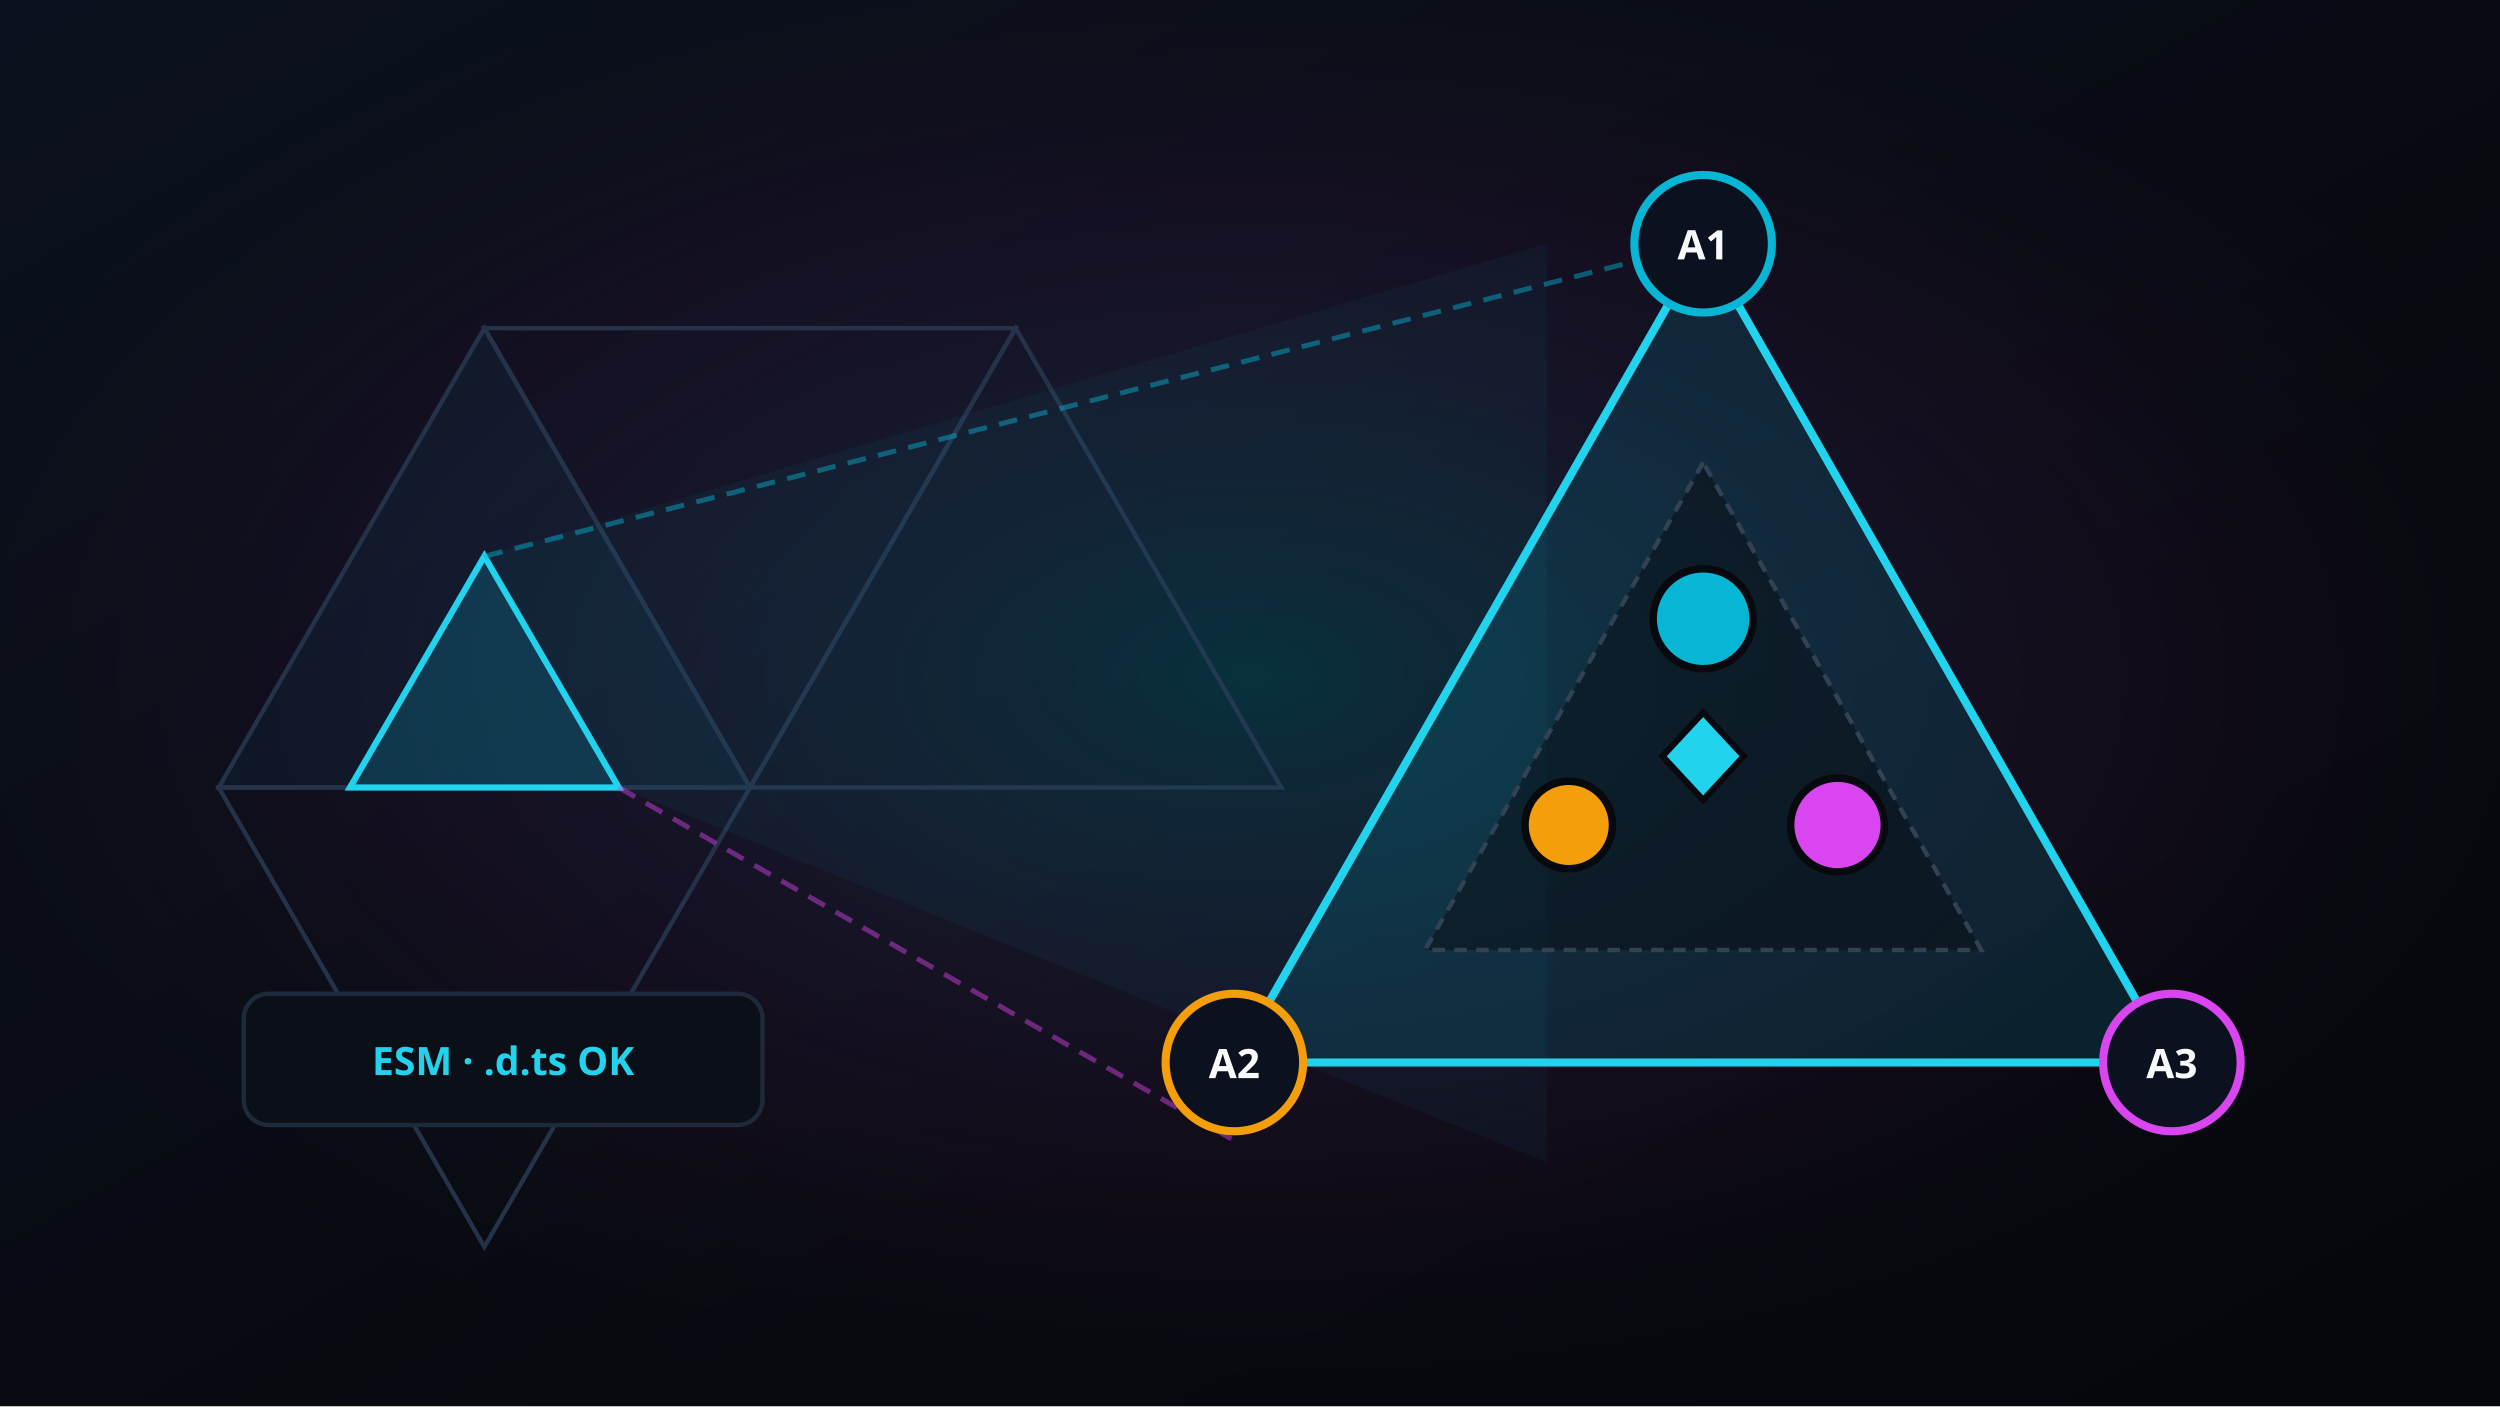
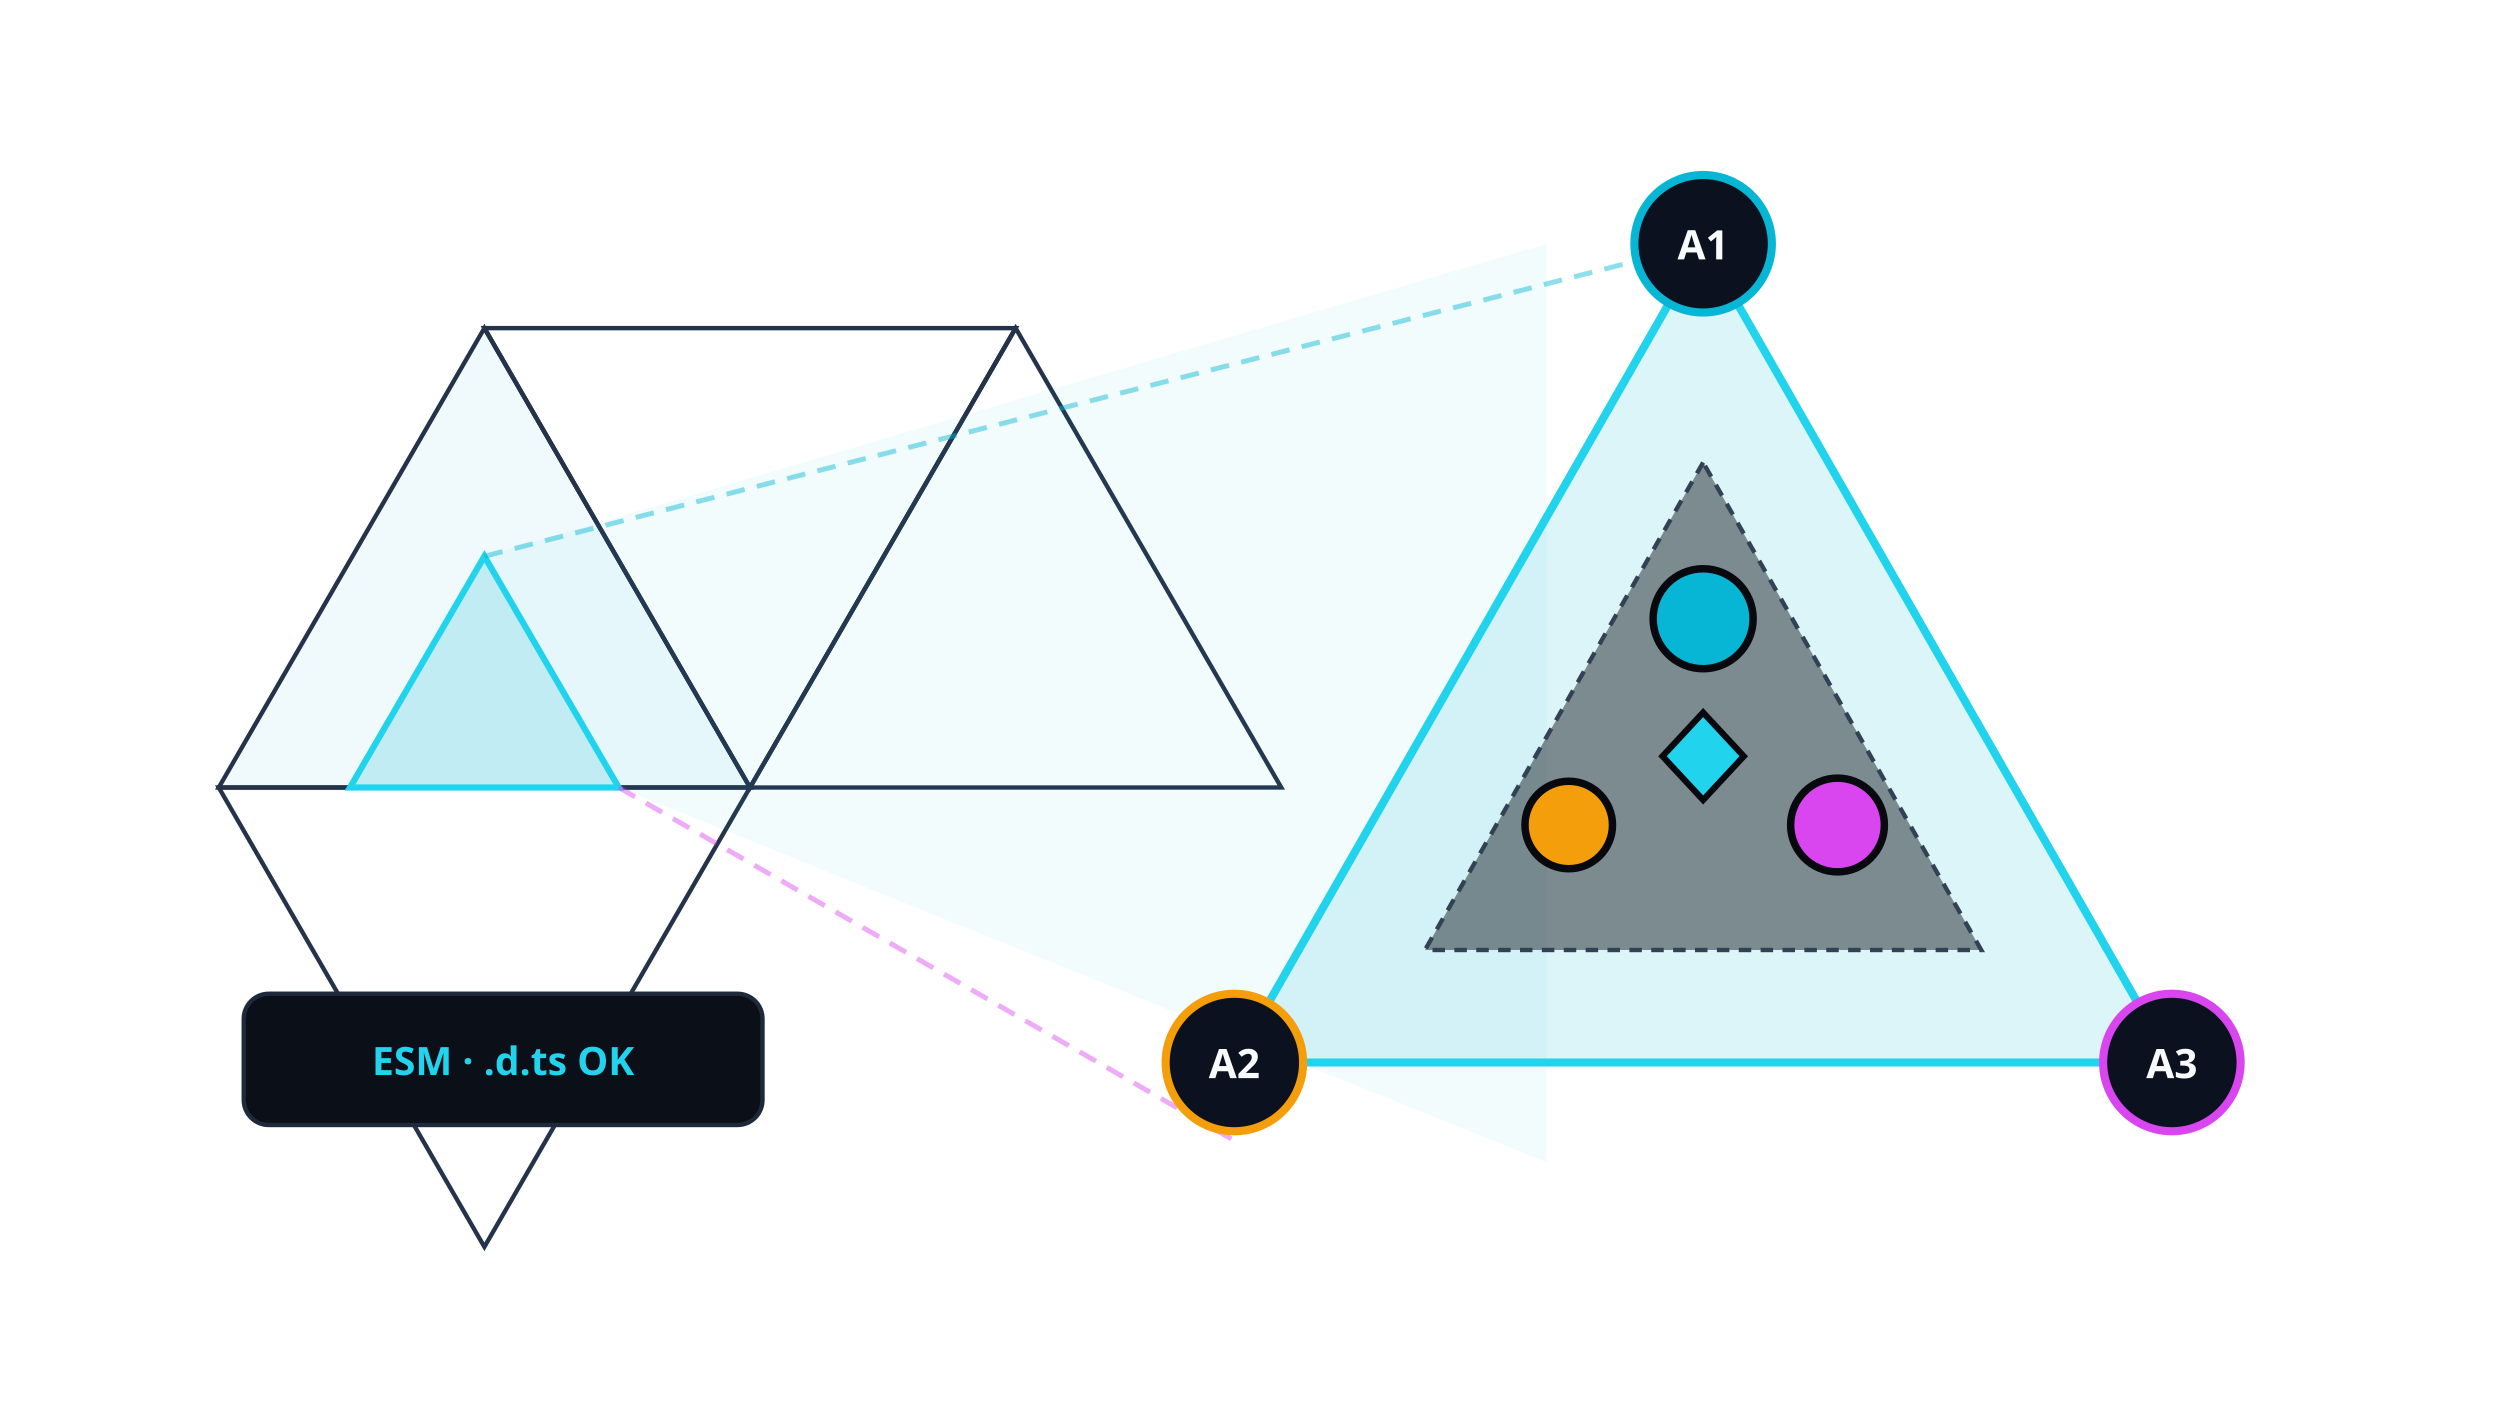
<svg xmlns="http://www.w3.org/2000/svg" viewBox="0 0 800 450" width="800" height="450">
-   <defs>
-     <linearGradient id="sv-07-bg" x1="0%" y1="0%" x2="100%" y2="100%">
-       <stop offset="0%" stop-color="#0B111E" />
-       <stop offset="65%" stop-color="#07090E" />
-       <stop offset="100%" stop-color="#05070C" />
-     </linearGradient>
-     <radialGradient id="sv-07-glow" cx="50%" cy="48%" r="58%">
-       <stop offset="0%" stop-color="#06B6D4" stop-opacity="0.18" />
-       <stop offset="60%" stop-color="#D946EF" stop-opacity="0.05" />
-       <stop offset="100%" stop-color="#07090E" stop-opacity="0" />
-     </radialGradient>
-   </defs>
-   <rect width="800" height="450" fill="url(#sv-07-bg)" />
-   <rect width="800" height="450" fill="url(#sv-07-glow)" />
-   <g stroke="#24324A" stroke-width="1.4" fill="none">
+   <g class="sv-edge" stroke="#24324A" stroke-width="1.4" fill="none">
    <polygon points="155,105 70,252 240,252" fill="#06B6D4" fill-opacity="0.06" />
    <polygon points="70,252 240,252 155,399" />
    <polygon points="155,105 240,252 325,105" />
    <polygon points="240,252 325,105 410,252" />
-     <polygon points="155,178 112,252 198,252" fill="#06B6D4" fill-opacity="0.20" stroke="#22D3EE" stroke-width="2" />
+     <polygon class="sv-stroke-cyan" points="155,178 112,252 198,252" fill="#06B6D4" fill-opacity="0.20" stroke="#22D3EE" stroke-width="2" />
  </g>
  <polygon points="198,252 155,178 495,78 495,372" fill="#06B6D4" fill-opacity="0.05" />
-   <line x1="155" y1="178" x2="545" y2="78" stroke="#06B6D4" stroke-opacity="0.45" stroke-width="1.6" stroke-dasharray="6 4" />
-   <line x1="198" y1="252" x2="395" y2="365" stroke="#D946EF" stroke-opacity="0.45" stroke-width="1.6" stroke-dasharray="6 4" />
-   <polygon points="545,78 395,340 695,340" fill="#06B6D4" fill-opacity="0.14" stroke="#22D3EE" stroke-width="2.6" />
-   <polygon points="545,148 456,304 634,304" fill="#07090E" fill-opacity="0.45" stroke="#334155" stroke-width="1.4" stroke-dasharray="4 3" />
-   <circle cx="545" cy="198" r="16" fill="#06B6D4" stroke="#07090E" stroke-width="2.4" />
-   <circle cx="502" cy="264" r="14" fill="#F59E0B" stroke="#07090E" stroke-width="2.4" />
-   <circle cx="588" cy="264" r="15" fill="#D946EF" stroke="#07090E" stroke-width="2.4" />
-   <polygon points="545,228 558,242 545,256 532,242" fill="#22D3EE" stroke="#07090E" stroke-width="2" />
-   <circle cx="545" cy="78" r="22" fill="#0B111E" stroke="#06B6D4" stroke-width="2.6" />
-   <text x="545" y="83" text-anchor="middle" font-family="IBM Plex Mono, Noto Sans, monospace" font-size="13" font-weight="700" fill="#F8FAFC">A1</text>
-   <circle cx="395" cy="340" r="22" fill="#0B111E" stroke="#F59E0B" stroke-width="2.6" />
-   <text x="395" y="345" text-anchor="middle" font-family="IBM Plex Mono, Noto Sans, monospace" font-size="13" font-weight="700" fill="#F8FAFC">A2</text>
-   <circle cx="695" cy="340" r="22" fill="#0B111E" stroke="#D946EF" stroke-width="2.6" />
-   <text x="695" y="345" text-anchor="middle" font-family="IBM Plex Mono, Noto Sans, monospace" font-size="13" font-weight="700" fill="#F8FAFC">A3</text>
-   <rect x="78" y="318" width="166" height="42" rx="8" fill="#0B0F17" stroke="#1E293B" stroke-width="1.4" />
-   <text x="161" y="344" text-anchor="middle" font-family="IBM Plex Mono, Noto Sans, Noto Sans Symbols, monospace" font-size="12.5" font-weight="600" fill="#22D3EE">ESM · .d.ts OK</text>
+   <line class="sv-stroke-cyan" x1="155" y1="178" x2="545" y2="78" stroke="#06B6D4" stroke-opacity="0.45" stroke-width="1.6" stroke-dasharray="6 4" />
+   <line class="sv-stroke-fuchsia" x1="198" y1="252" x2="395" y2="365" stroke="#D946EF" stroke-opacity="0.45" stroke-width="1.6" stroke-dasharray="6 4" />
+   <polygon class="sv-stroke-cyan" points="545,78 395,340 695,340" fill="#06B6D4" fill-opacity="0.14" stroke="#22D3EE" stroke-width="2.6" />
+   <polygon class="sv-panel sv-edge" points="545,148 456,304 634,304" fill="#07090E" fill-opacity="0.45" stroke="#334155" stroke-width="1.4" stroke-dasharray="4 3" />
+   <circle class="sv-cutout" cx="545" cy="198" r="16" fill="#06B6D4" stroke="#07090E" stroke-width="2.4" />
+   <circle class="sv-cutout" cx="502" cy="264" r="14" fill="#F59E0B" stroke="#07090E" stroke-width="2.4" />
+   <circle class="sv-cutout" cx="588" cy="264" r="15" fill="#D946EF" stroke="#07090E" stroke-width="2.4" />
+   <polygon class="sv-cutout" points="545,228 558,242 545,256 532,242" fill="#22D3EE" stroke="#07090E" stroke-width="2" />
+   <circle class="sv-panel" cx="545" cy="78" r="22" fill="#0B111E" stroke="#06B6D4" stroke-width="2.6" />
+   <text class="sv-ink" x="545" y="83" text-anchor="middle" font-family="IBM Plex Mono, Noto Sans, monospace" font-size="13" font-weight="700" fill="#F8FAFC">A1</text>
+   <circle class="sv-panel" cx="395" cy="340" r="22" fill="#0B111E" stroke="#F59E0B" stroke-width="2.6" />
+   <text class="sv-ink" x="395" y="345" text-anchor="middle" font-family="IBM Plex Mono, Noto Sans, monospace" font-size="13" font-weight="700" fill="#F8FAFC">A2</text>
+   <circle class="sv-panel" cx="695" cy="340" r="22" fill="#0B111E" stroke="#D946EF" stroke-width="2.6" />
+   <text class="sv-ink" x="695" y="345" text-anchor="middle" font-family="IBM Plex Mono, Noto Sans, monospace" font-size="13" font-weight="700" fill="#F8FAFC">A3</text>
+   <rect class="sv-panel sv-panel-stroke" x="78" y="318" width="166" height="42" rx="8" fill="#0B0F17" stroke="#1E293B" stroke-width="1.4" />
+   <text class="sv-text-cyan" x="161" y="344" text-anchor="middle" font-family="IBM Plex Mono, Noto Sans, Noto Sans Symbols, monospace" font-size="12.5" font-weight="600" fill="#22D3EE">ESM · .d.ts OK</text>
</svg>
